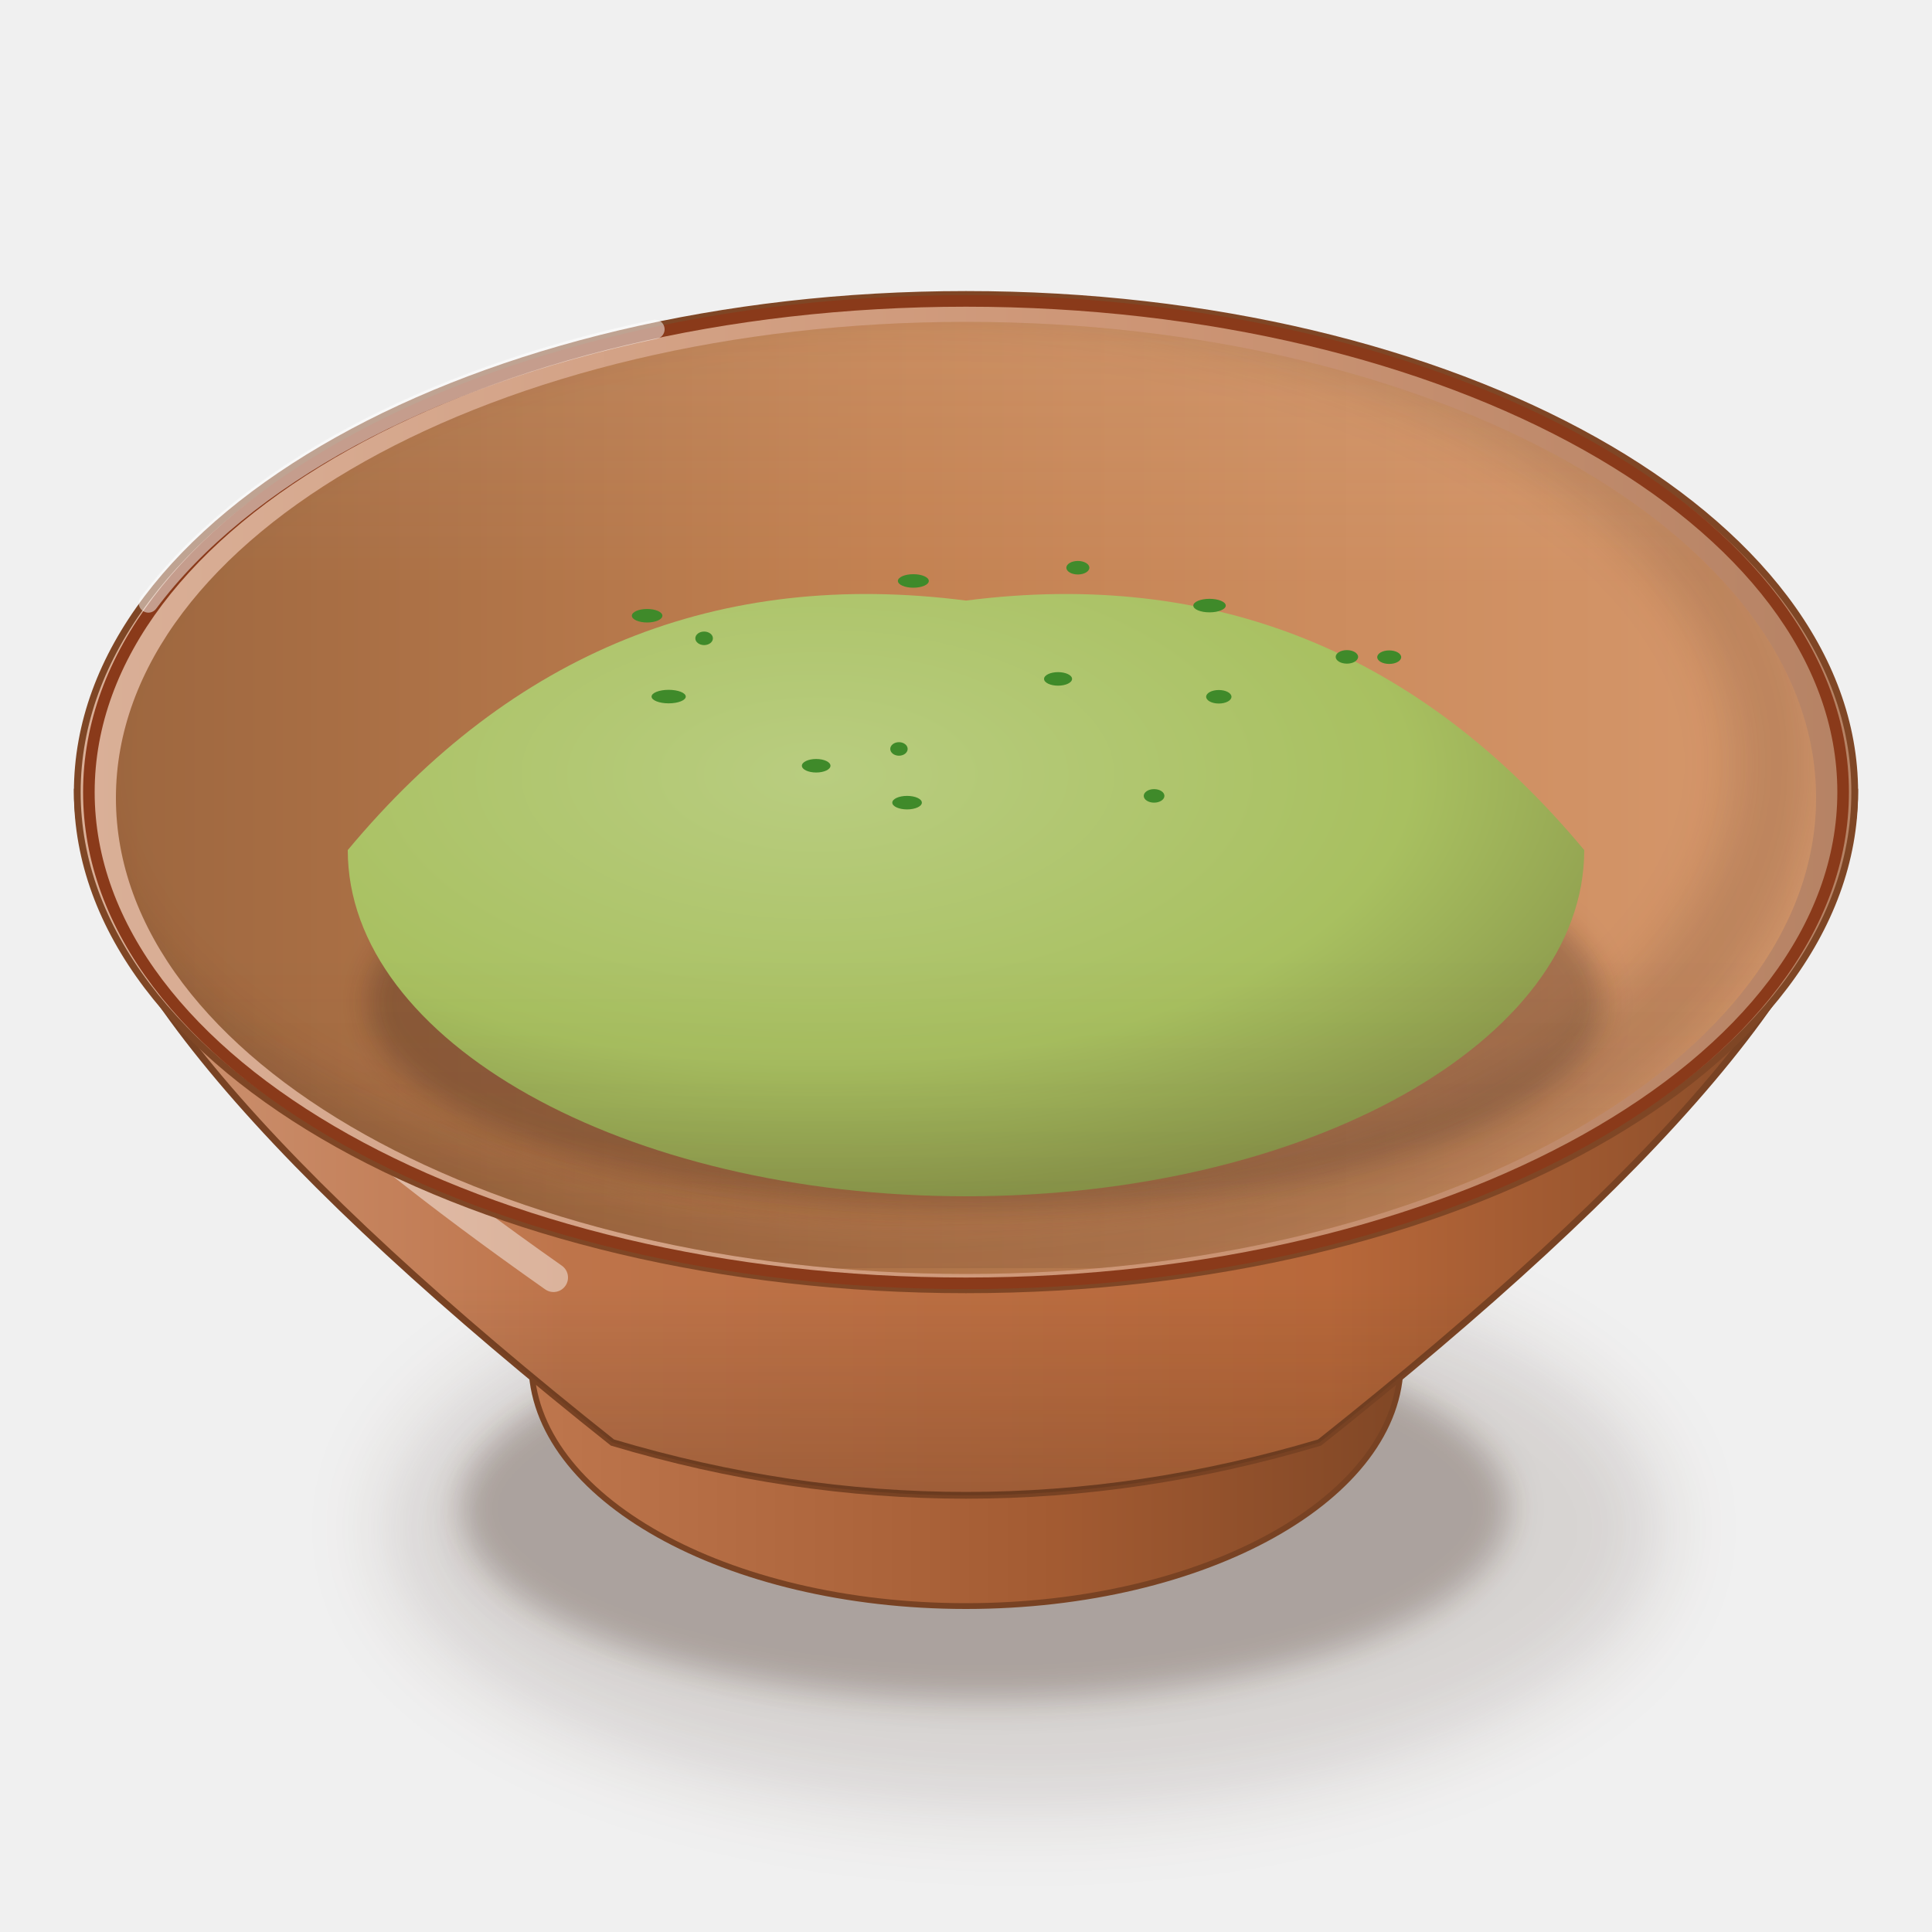
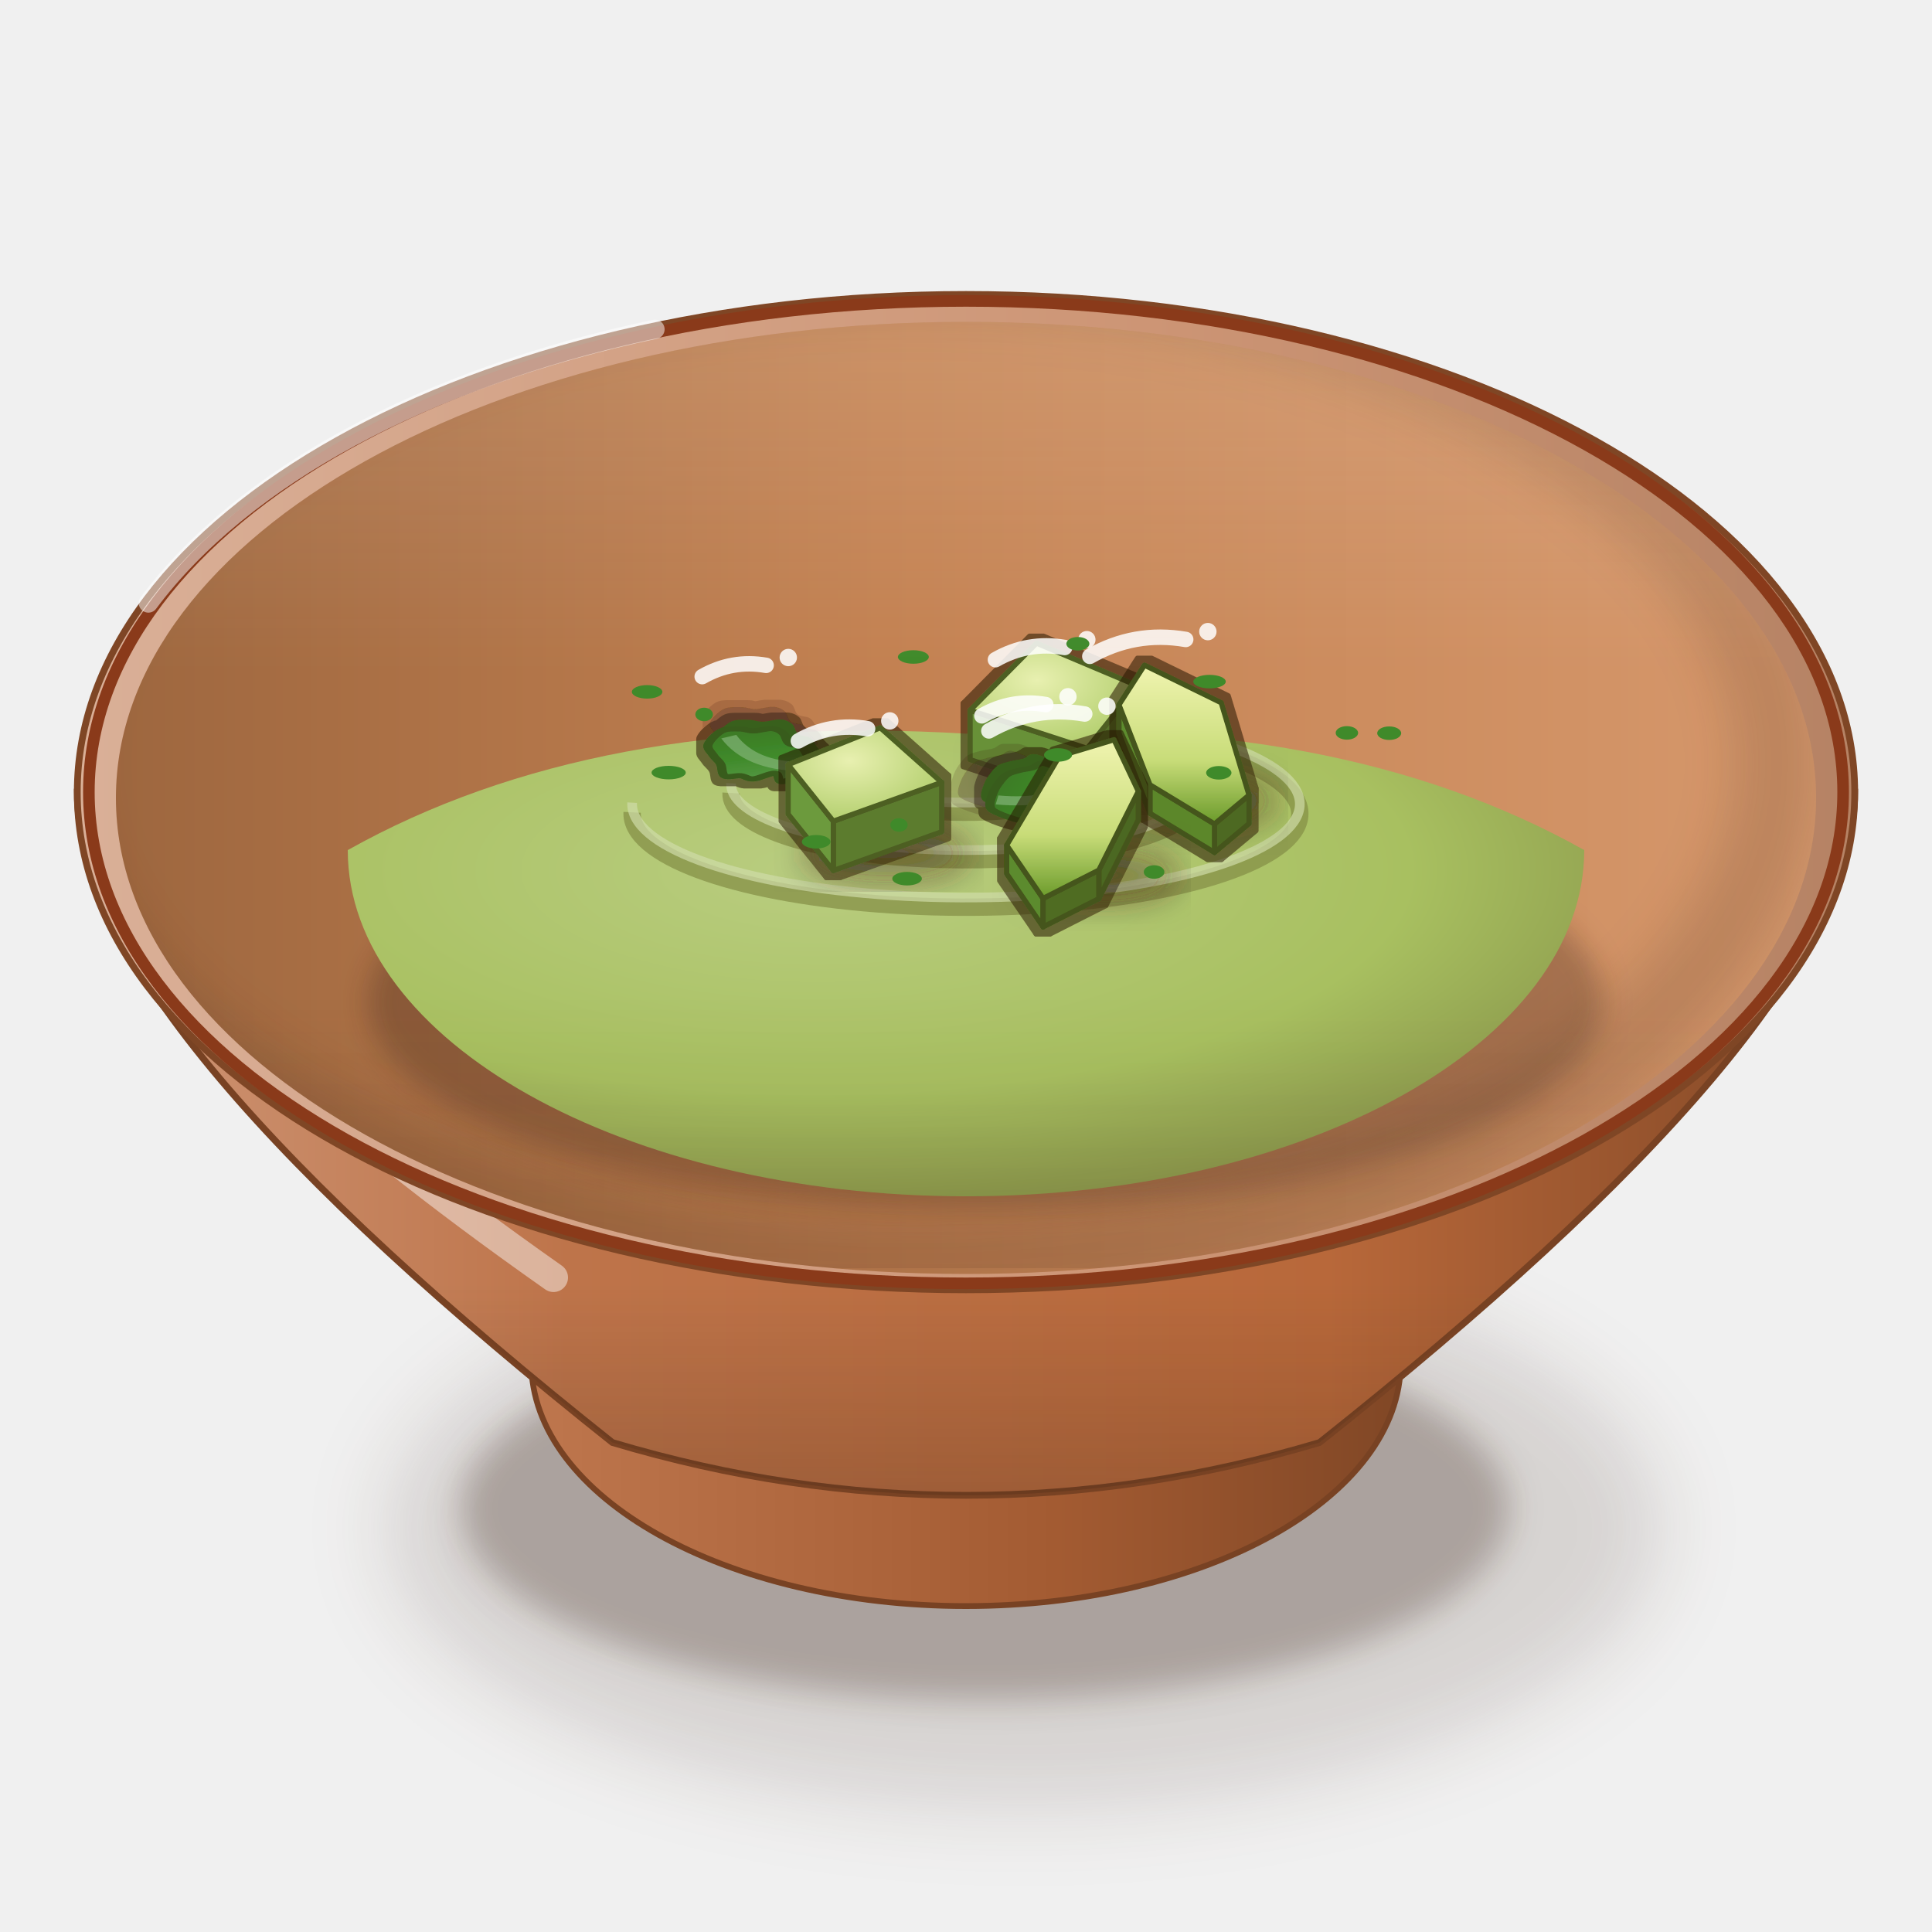
<svg xmlns="http://www.w3.org/2000/svg" viewBox="0 0 200 200" width="400" height="400">
  <defs>
    <filter id="mx_salsa_aguacate-1" x="-50%" y="-50%" width="200%" height="200%">
      <feGaussianBlur stdDeviation="4" />
    </filter>
    <filter id="mx_salsa_aguacate-2" x="-50%" y="-50%" width="200%" height="200%">
      <feGaussianBlur stdDeviation="1.6" />
    </filter>
    <linearGradient id="mx_salsa_aguacate-3" x1="0" y1="0" x2="1" y2="0">
      <stop offset="0" stop-color="#bf774e" />
      <stop offset="0.6" stop-color="#a35b32" />
      <stop offset="1" stop-color="#7f4625" />
    </linearGradient>
    <linearGradient id="mx_salsa_aguacate-4" x1="0" y1="0" x2="1" y2="0">
      <stop offset="0" stop-color="#cf9879" />
      <stop offset="0.28" stop-color="#be744a" />
      <stop offset="0.7" stop-color="#b8683a" />
      <stop offset="1" stop-color="#7f4625" />
    </linearGradient>
    <linearGradient id="mx_salsa_aguacate-5" x1="0" y1="0" x2="0" y2="1">
      <stop offset="0" stop-color="#3a2212" stop-opacity="0" />
      <stop offset="0.7" stop-color="#3a2212" stop-opacity="0" />
      <stop offset="1" stop-color="#3a2212" stop-opacity="0.22" />
    </linearGradient>
    <linearGradient id="mx_salsa_aguacate-6" x1="0" y1="0" x2="1" y2="0">
      <stop offset="0" stop-color="#dab098" />
      <stop offset="0.6" stop-color="#cd9575" />
      <stop offset="1" stop-color="#b58264" />
    </linearGradient>
    <linearGradient id="mx_salsa_aguacate-7" x1="0" y1="0" x2="1" y2="0">
      <stop offset="0" stop-color="#9e673f" />
      <stop offset="0.45" stop-color="#c38151" />
      <stop offset="1" stop-color="#d6986c" />
    </linearGradient>
    <clipPath id="mx_salsa_aguacate-8">
      <path d="M12,82.6A88,49.28 0 1 0 188,82.6A88,49.28 0 1 0 12,82.6Z" />
    </clipPath>
    <filter id="mx_salsa_aguacate-9" x="-50%" y="-50%" width="200%" height="200%">
      <feGaussianBlur stdDeviation="2.5" />
    </filter>
    <clipPath id="mx_salsa_aguacate-10">
      <path d="M12,82.6 A88,49.28 0 0 0 188,82.6 L200,82.6 L200,0 L0,0 L0,82.6Z" />
    </clipPath>
    <filter id="mx_salsa_aguacate-11" x="-50%" y="-50%" width="200%" height="200%">
      <feGaussianBlur stdDeviation="1.4" />
    </filter>
    <radialGradient id="mx_salsa_aguacate-12" cx="0.38" cy="0.3" r="0.8">
      <stop offset="0" stop-color="#b9cd80" />
      <stop offset="0.6" stop-color="#a8c060" />
      <stop offset="1" stop-color="#828c45" />
    </radialGradient>
-     <linearGradient id="mx_salsa_aguacate-13" x1="0" y1="0" x2="0" y2="1">
+     <radialGradient id="mx_salsa_aguacate-13" cx="0.4" cy="0.35" r="0.8">
+       <stop offset="0" stop-color="#e8f0b0" />
+       <stop offset="1" stop-color="#a8c860" />
+     </radialGradient>
+     <filter id="mx_salsa_aguacate-14" x="-8%" y="-8%" width="116%" height="116%">
+       <feMorphology in="SourceAlpha" operator="dilate" radius="0.7" result="d" />
+       <feFlood flood-color="#2a1206" flood-opacity="0.55" />
+       <feComposite in2="d" operator="in" result="o" />
+       <feMerge>
+         <feMergeNode in="o" />
+         <feMergeNode in="SourceGraphic" />
+       </feMerge>
+     </filter>
+     <linearGradient id="mx_salsa_aguacate-15" x1="0" y1="0" x2="1" y2="1">
+       <stop offset="0" stop-color="#65a155" />
+       <stop offset="0.5" stop-color="#3f8a2a" />
+       <stop offset="1" stop-color="#3b7223" />
+     </linearGradient>
+     <linearGradient id="mx_salsa_aguacate-16" x1="0" y1="0" x2="0" y2="1">
+       <stop offset="0" stop-color="#f0f4b0" />
+       <stop offset="0.6" stop-color="#c8dc78" />
+       <stop offset="1" stop-color="#6a9a2a" />
+     </linearGradient>
+     <linearGradient id="mx_salsa_aguacate-17" x1="0" y1="0" x2="0" y2="1">
      <stop offset="0" stop-color="#fff8ec" stop-opacity="0.2" />
      <stop offset="0.45" stop-color="#fff8ec" stop-opacity="0" />
      <stop offset="0.75" stop-color="#3a2212" stop-opacity="0" />
      <stop offset="1" stop-color="#3a2212" stop-opacity="0.1" />
    </linearGradient>
  </defs>
  <ellipse cx="106" cy="158.18" rx="66.08" ry="29.08" fill="#3a2212" opacity="0.14" filter="url(#mx_salsa_aguacate-1)" />
  <ellipse cx="102" cy="156.18" rx="54.28" ry="19.82" fill="#3a2212" opacity="0.28" filter="url(#mx_salsa_aguacate-2)" />
  <path d="M53,135.06 L55,141.06 A45,25.2 0 0 0 145,141.06 L147,135.06Z" fill="url(#mx_salsa_aguacate-3)" stroke="#784223" stroke-width=".6" />
  <path d="M8,82 C8,98.8 29,122 63.4,149.33 Q100,160.26 136.6,149.33 C171,122 192,98.8 192,82Z" fill="url(#mx_salsa_aguacate-4)" stroke="#784223" stroke-width=".7" />
  <path d="M8,82 C8,98.8 29,122 63.4,149.33 Q100,160.26 136.6,149.33 C171,122 192,98.8 192,82Z" fill="url(#mx_salsa_aguacate-5)" />
  <path d="M16,92 Q20,106 57.3,132.25" stroke="#fff" stroke-width="3" fill="none" stroke-linecap="round" opacity="0.45" />
  <path d="M8,82A92,51.52 0 1 0 192,82A92,51.52 0 1 0 8,82Z" fill="url(#mx_salsa_aguacate-6)" stroke="#7f4625" stroke-width=".7" />
  <path d="M12,82.6A88,49.28 0 1 0 188,82.6A88,49.28 0 1 0 12,82.6Z" fill="url(#mx_salsa_aguacate-7)" />
  <g clip-path="url(#mx_salsa_aguacate-8)">
    <path d="M4,79A90,51.28 0 1 0 184,79A90,51.28 0 1 0 4,79Z" fill="none" stroke="#3a2212" stroke-width="9" opacity=".16" filter="url(#mx_salsa_aguacate-9)" />
  </g>
  <path d="M9.2,82A90.8,50.85 0 1 0 190.8,82A90.8,50.85 0 1 0 9.2,82Z" fill="none" stroke="#8a3a1a" stroke-width="1.2" />
  <g clip-path="url(#mx_salsa_aguacate-10)">
    <ellipse cx="102" cy="103.74" rx="64" ry="21.5" fill="#3a2212" opacity="0.3" filter="url(#mx_salsa_aguacate-11)" />
-     <path d="M36,88 Q61.6,57.25 100,62.17 Q138.4,57.25 164,88 A64,35.84 0 0 1 36,88Z" fill="url(#mx_salsa_aguacate-12)" />
-     <ellipse cx="109.53" cy="70.28" rx="1.45" ry="0.7" fill="#3f8a2a" />
-     <ellipse cx="84.49" cy="79.27" rx="1.48" ry="0.7" fill="#3f8a2a" />
-     <ellipse cx="126.17" cy="72.13" rx="1.31" ry="0.7" fill="#3f8a2a" />
-     <ellipse cx="93.9" cy="83.09" rx="1.53" ry="0.7" fill="#3f8a2a" />
-     <ellipse cx="125.21" cy="62.69" rx="1.68" ry="0.7" fill="#3f8a2a" />
-     <ellipse cx="72.89" cy="66.08" rx="0.91" ry="0.7" fill="#3f8a2a" />
-     <ellipse cx="139.43" cy="68" rx="1.16" ry="0.7" fill="#3f8a2a" />
-     <ellipse cx="69.22" cy="72.11" rx="1.77" ry="0.7" fill="#3f8a2a" />
-     <ellipse cx="143.81" cy="68.03" rx="1.24" ry="0.7" fill="#3f8a2a" />
-     <ellipse cx="66.99" cy="63.74" rx="1.58" ry="0.7" fill="#3f8a2a" />
-     <ellipse cx="119.47" cy="82.39" rx="1.07" ry="0.7" fill="#3f8a2a" />
-     <ellipse cx="94.55" cy="60.14" rx="1.6" ry="0.7" fill="#3f8a2a" />
-     <ellipse cx="93.06" cy="77.53" rx="0.9" ry="0.7" fill="#3f8a2a" />
-     <ellipse cx="111.58" cy="58.77" rx="1.19" ry="0.7" fill="#3f8a2a" />
+     <path d="M36,88 Q61.6,73.65 100,75.95 Q138.4,73.65 164,88 A64,35.84 0 0 1 36,88Z" fill="url(#mx_salsa_aguacate-12)" />
+     <path d="M85.92,80.09 A14.08,3.94 0 1 0 109.86,77.33" stroke="#859047" stroke-width="1.8" fill="none" opacity=".75" />
+     <path d="M85.92,79.09 A14.08,3.94 0 1 0 109.86,76.33" stroke="#cfdca8" stroke-width="1" fill="none" opacity=".7" />
+     <path d="M75.68,82.09 A24.32,6.81 0 1 0 117.02,77.33" stroke="#859047" stroke-width="1.8" fill="none" opacity=".75" />
+     <path d="M75.68,81.09 A24.32,6.81 0 1 0 117.02,76.33" stroke="#cfdca8" stroke-width="1" fill="none" opacity=".7" />
+     <path d="M65.44,84.09 A34.56,9.68 0 1 0 124.19,77.32" stroke="#859047" stroke-width="1.8" fill="none" opacity=".75" />
+     <path d="M65.44,83.09 A34.56,9.68 0 1 0 124.19,76.32" stroke="#cfdca8" stroke-width="1" fill="none" opacity=".7" />
+     <g filter="url(#mx_salsa_aguacate-14)">
+       <g transform="translate(109.75 77.02) scale(1.2) translate(-109.75 -77.02)">
+         <ellipse cx="111.75" cy="79.42" rx="8.16" ry="2.61" fill="#3a2212" opacity="0.28" filter="url(#mx_salsa_aguacate-11)" />
+         <path d="M116.4,71.99L112.08,77.4L112.08,81.67L116.4,76.25Z" fill="#57732b" stroke="#4d5e23" stroke-width="0.45" stroke-linejoin="round" />
+         <path d="M112.08,77.4L101.98,74.11L101.98,78.37L112.08,81.67Z" fill="#679139" stroke="#4d5e23" stroke-width="0.45" stroke-linejoin="round" />
+         <path d="M107.71,68.32L116.4,71.99L112.08,77.4L101.98,74.11Z" fill="url(#mx_salsa_aguacate-13)" stroke="#4d5e23" stroke-width="0.45" stroke-linejoin="round" />
+       </g>
+     </g>
+     <g transform="translate(106.63 67.66) rotate(-10)">
+       <path d="M-3.64,0 Q0,-1.31 3.64,0" stroke="#fff" stroke-width="1.6" fill="none" stroke-linecap="round" opacity="0.85" />
+       <circle cx="6.04" cy="-.4" r=".9" fill="#fff" opacity="0.85" />
+     </g>
+     <g filter="url(#mx_salsa_aguacate-14)">
+       <g transform="translate(78.88 78.1) scale(1.2) translate(-78.88 -78.1)">
+         <g transform="translate(78.88 78.1) scale(1 0.56) rotate(209.14)" opacity="1">
+           <path d="M-4.8,-0.02C-4.6,-0.63 -4,-2.48 -3.6,-2.81C-3.2,-3.13 -2.8,-1.84 -2.4,-1.98C-2,-2.12 -1.6,-3.36 -1.2,-3.65C-0.8,-3.95 -0.4,-3.63 0,-3.76C0.4,-3.9 0.8,-4.59 1.2,-4.46C1.6,-4.34 2,-3.41 2.4,-3.03C2.8,-2.65 3.2,-2.52 3.6,-2.17C4,-1.82 4.6,-1.55 4.8,-0.94C5,-0.33 5,0.92 4.8,1.49C4.6,2.06 4,2.27 3.6,2.5C3.2,2.72 2.8,2.6 2.4,2.83C2,3.06 1.6,3.74 1.2,3.9C0.8,4.05 0.4,3.96 0,3.75C-0.4,3.54 -0.8,2.82 -1.2,2.64C-1.6,2.46 -2,2.81 -2.4,2.65C-2.8,2.5 -3.2,2.01 -3.6,1.71C-4,1.42 -4.6,1.18 -4.8,0.89C-5,0.6 -5,0.6 -4.8,-0.02Z" transform="translate(1.5 3)" fill="#3a2212" opacity=".25" />
+           <path d="M-4.8,-0.02C-4.6,-0.63 -4,-2.48 -3.6,-2.81C-3.2,-3.13 -2.8,-1.84 -2.4,-1.98C-2,-2.12 -1.6,-3.36 -1.2,-3.65C-0.8,-3.95 -0.4,-3.63 0,-3.76C0.4,-3.9 0.8,-4.59 1.2,-4.46C1.6,-4.34 2,-3.41 2.4,-3.03C2.8,-2.65 3.2,-2.52 3.6,-2.17C4,-1.82 4.6,-1.55 4.8,-0.94C5,-0.33 5,0.92 4.8,1.49C4.6,2.06 4,2.27 3.6,2.5C3.2,2.72 2.8,2.6 2.4,2.83C2,3.06 1.6,3.74 1.2,3.9C0.8,4.05 0.4,3.96 0,3.75C-0.4,3.54 -0.8,2.82 -1.2,2.64C-1.6,2.46 -2,2.81 -2.4,2.65C-2.8,2.5 -3.2,2.01 -3.6,1.71C-4,1.42 -4.6,1.18 -4.8,0.89C-5,0.6 -5,0.6 -4.8,-0.02Z" transform="translate(0 1.6)" fill="#38611d" />
+           <path d="M-4.8,-0.02C-4.6,-0.63 -4,-2.48 -3.6,-2.81C-3.2,-3.13 -2.8,-1.84 -2.4,-1.98C-2,-2.12 -1.6,-3.36 -1.2,-3.65C-0.8,-3.95 -0.4,-3.63 0,-3.76C0.4,-3.9 0.8,-4.59 1.2,-4.46C1.6,-4.34 2,-3.41 2.4,-3.03C2.8,-2.65 3.2,-2.52 3.6,-2.17C4,-1.82 4.6,-1.55 4.8,-0.94C5,-0.33 5,0.92 4.8,1.49C4.6,2.06 4,2.27 3.6,2.5C3.2,2.72 2.8,2.6 2.4,2.83C2,3.06 1.6,3.74 1.2,3.9C0.8,4.05 0.4,3.96 0,3.75C-0.4,3.54 -0.8,2.82 -1.2,2.64C-1.6,2.46 -2,2.81 -2.4,2.65C-2.8,2.5 -3.2,2.01 -3.6,1.71C-4,1.42 -4.6,1.18 -4.8,0.89C-5,0.6 -5,0.6 -4.8,-0.02Z" fill="url(#mx_salsa_aguacate-15)" stroke="#375b1c" stroke-width=".8" />
+           <path d="M-3.84,0 Q0,-2 3.84,1" stroke="#82b375" stroke-width="1.4" fill="none" opacity=".7" />
+         </g>
+       </g>
+     </g>
+     <g transform="translate(76 69.46) rotate(-10)">
+       <path d="M-3.36,0 Q0,-1.21 3.36,0" stroke="#fff" stroke-width="1.6" fill="none" stroke-linecap="round" opacity="0.85" />
+       <circle cx="5.76" cy="-.4" r=".9" fill="#fff" opacity="0.85" />
+     </g>
+     <g filter="url(#mx_salsa_aguacate-14)">
+       <g transform="translate(122.1 80.03) scale(1.2) translate(-122.1 -80.03)">
+         <ellipse cx="124.1" cy="82.43" rx="6.3" ry="2.02" fill="#3a2212" opacity="0.28" filter="url(#mx_salsa_aguacate-11)" />
+         <path d="M128.1,81.93L125.12,84.42L125.12,86.88L128.1,84.39Z" fill="#4d6921" stroke="#44551a" stroke-width="0.45" stroke-linejoin="round" />
+         <path d="M125.12,84.42L119.55,81.04L119.55,83.5L125.12,86.88Z" fill="#5b872c" stroke="#44551a" stroke-width="0.45" stroke-linejoin="round" />
+         <path d="M119.55,81.04L116.88,74.14L116.88,76.6L119.55,83.5Z" fill="#5d8c2e" stroke="#44551a" stroke-width="0.45" stroke-linejoin="round" />
+         <path d="M119.08,70.72L125.7,73.96L128.1,81.93L125.12,84.42L119.55,81.04L116.88,74.14Z" fill="url(#mx_salsa_aguacate-16)" stroke="#44551a" stroke-width="0.45" stroke-linejoin="round" />
+       </g>
+     </g>
+     <g transform="translate(117.78 67.07) rotate(-10)">
+       <path d="M-5.04,0 Q0,-1.81 5.04,0" stroke="#fff" stroke-width="1.6" fill="none" stroke-linecap="round" opacity="0.85" />
+       <circle cx="7.44" cy="-.4" r=".9" fill="#fff" opacity="0.85" />
+     </g>
+     <g filter="url(#mx_salsa_aguacate-14)">
+       <g transform="translate(107.83 82.16) scale(1.2) translate(-107.83 -82.16)">
+         <g transform="translate(107.83 82.16) scale(1 0.56) rotate(151.36)" opacity="1">
+           <path d="M-4.8,-0.28C-4.6,-0.67 -4,-1.62 -3.6,-2.15C-3.2,-2.67 -2.8,-3.08 -2.4,-3.4C-2,-3.73 -1.6,-3.91 -1.2,-4.1C-0.8,-4.28 -0.4,-4.39 0,-4.53C0.4,-4.68 0.8,-5.15 1.2,-4.96C1.6,-4.77 2,-3.76 2.4,-3.4C2.8,-3.03 3.2,-3.22 3.6,-2.77C4,-2.31 4.6,-1.22 4.8,-0.67C5,-0.12 5,0.04 4.8,0.51C4.6,0.98 4,1.69 3.6,2.14C3.2,2.6 2.8,2.94 2.4,3.25C2,3.57 1.6,3.88 1.2,4.02C0.8,4.16 0.4,4.1 0,4.08C-0.4,4.06 -0.8,3.9 -1.2,3.89C-1.6,3.87 -2,4.37 -2.4,4.01C-2.8,3.66 -3.2,2.39 -3.6,1.75C-4,1.11 -4.6,0.53 -4.8,0.19C-5,-0.15 -5,0.11 -4.8,-0.28Z" transform="translate(1.5 3)" fill="#3a2212" opacity=".25" />
+           <path d="M-4.8,-0.28C-4.6,-0.67 -4,-1.62 -3.6,-2.15C-3.2,-2.67 -2.8,-3.08 -2.4,-3.4C-2,-3.73 -1.6,-3.91 -1.2,-4.1C-0.8,-4.28 -0.4,-4.39 0,-4.53C0.4,-4.68 0.8,-5.15 1.2,-4.96C1.6,-4.77 2,-3.76 2.4,-3.4C2.8,-3.03 3.2,-3.22 3.6,-2.77C4,-2.31 4.6,-1.22 4.8,-0.67C5,-0.12 5,0.04 4.8,0.51C4.6,0.98 4,1.69 3.6,2.14C3.2,2.6 2.8,2.94 2.4,3.25C2,3.57 1.6,3.88 1.2,4.02C0.8,4.16 0.4,4.1 0,4.08C-0.4,4.06 -0.8,3.9 -1.2,3.89C-1.6,3.87 -2,4.37 -2.4,4.01C-2.8,3.66 -3.2,2.39 -3.6,1.75C-4,1.11 -4.6,0.53 -4.8,0.19C-5,-0.15 -5,0.11 -4.8,-0.28Z" transform="translate(0 1.6)" fill="#38611d" />
+           <path d="M-4.8,-0.28C-4.6,-0.67 -4,-1.62 -3.6,-2.15C-3.2,-2.67 -2.8,-3.08 -2.4,-3.4C-2,-3.73 -1.6,-3.91 -1.2,-4.1C-0.8,-4.28 -0.4,-4.39 0,-4.53C0.4,-4.68 0.8,-5.15 1.2,-4.96C1.6,-4.77 2,-3.76 2.4,-3.4C2.8,-3.03 3.2,-3.22 3.6,-2.77C4,-2.31 4.6,-1.22 4.8,-0.67C5,-0.12 5,0.04 4.8,0.51C4.6,0.98 4,1.69 3.6,2.14C3.2,2.6 2.8,2.94 2.4,3.25C2,3.57 1.6,3.88 1.2,4.02C0.8,4.16 0.4,4.1 0,4.08C-0.4,4.06 -0.8,3.9 -1.2,3.89C-1.6,3.87 -2,4.37 -2.4,4.01C-2.8,3.66 -3.2,2.39 -3.6,1.75C-4,1.11 -4.6,0.53 -4.8,0.19C-5,-0.15 -5,0.11 -4.8,-0.28Z" fill="url(#mx_salsa_aguacate-15)" stroke="#375b1c" stroke-width=".8" />
+           <path d="M-3.84,0 Q0,-2 3.84,1" stroke="#82b375" stroke-width="1.4" fill="none" opacity=".7" />
+         </g>
+       </g>
+     </g>
+     <g transform="translate(104.95 73.52) rotate(-10)">
+       <path d="M-3.36,0 Q0,-1.21 3.36,0" stroke="#fff" stroke-width="1.6" fill="none" stroke-linecap="round" opacity="0.85" />
+       <circle cx="5.76" cy="-.4" r=".9" fill="#fff" opacity="0.85" />
+     </g>
+     <g filter="url(#mx_salsa_aguacate-14)">
+       <g transform="translate(89.35 85.43) scale(1.2) translate(-89.35 -85.43)">
+         <ellipse cx="91.35" cy="87.83" rx="7.11" ry="2.28" fill="#3a2212" opacity="0.28" filter="url(#mx_salsa_aguacate-11)" />
+         <path d="M96.13,81.73L86.78,85.08L86.78,89.34L96.13,85.99Z" fill="#5c7b2f" stroke="#4d5e23" stroke-width="0.45" stroke-linejoin="round" />
+         <path d="M86.78,85.08L82.88,80.2L82.88,84.47L86.78,89.34Z" fill="#6c9a3d" stroke="#4d5e23" stroke-width="0.45" stroke-linejoin="round" />
+         <path d="M90.83,77.02L96.13,81.73L86.78,85.08L82.88,80.2Z" fill="url(#mx_salsa_aguacate-13)" stroke="#4d5e23" stroke-width="0.45" stroke-linejoin="round" />
+       </g>
+     </g>
+     <g transform="translate(86.23 76.07) rotate(-10)">
+       <path d="M-3.64,0 Q0,-1.31 3.64,0" stroke="#fff" stroke-width="1.6" fill="none" stroke-linecap="round" opacity="0.85" />
+       <circle cx="6.04" cy="-.4" r=".9" fill="#fff" opacity="0.85" />
+     </g>
+     <g filter="url(#mx_salsa_aguacate-14)">
+       <g transform="translate(111.65 87.75) scale(1.2) translate(-111.65 -87.75)">
+         <ellipse cx="113.65" cy="90.15" rx="6.51" ry="2.08" fill="#3a2212" opacity="0.28" filter="url(#mx_salsa_aguacate-11)" />
+         <path d="M108.59,92.13L105.45,87.54L105.45,90L108.59,94.59Z" fill="#5c8b2e" stroke="#44551a" stroke-width="0.45" stroke-linejoin="round" />
+         <path d="M116.81,82.89L113.4,89.69L113.4,92.15L116.81,85.35Z" fill="#4c6720" stroke="#44551a" stroke-width="0.45" stroke-linejoin="round" />
+         <path d="M113.4,89.69L108.59,92.13L108.59,94.59L113.4,92.15Z" fill="#4f6c22" stroke="#44551a" stroke-width="0.45" stroke-linejoin="round" />
+         <path d="M108.59,92.13L105.45,87.54L110,79.86L114.71,78.44L116.81,82.89L113.4,89.69Z" fill="url(#mx_salsa_aguacate-16)" stroke="#44551a" stroke-width="0.45" stroke-linejoin="round" />
+       </g>
+     </g>
+     <g transform="translate(107.33 74.79) rotate(-10)">
+       <path d="M-5.04,0 Q0,-1.81 5.04,0" stroke="#fff" stroke-width="1.6" fill="none" stroke-linecap="round" opacity="0.85" />
+       <circle cx="7.44" cy="-.4" r=".9" fill="#fff" opacity="0.85" />
+     </g>
+     <ellipse cx="109.53" cy="78.15" rx="1.45" ry="0.7" fill="#3f8a2a" />
+     <ellipse cx="84.49" cy="87.14" rx="1.48" ry="0.7" fill="#3f8a2a" />
+     <ellipse cx="126.17" cy="80" rx="1.31" ry="0.7" fill="#3f8a2a" />
+     <ellipse cx="93.9" cy="90.96" rx="1.53" ry="0.7" fill="#3f8a2a" />
+     <ellipse cx="125.21" cy="70.56" rx="1.68" ry="0.7" fill="#3f8a2a" />
+     <ellipse cx="72.89" cy="73.96" rx="0.91" ry="0.7" fill="#3f8a2a" />
+     <ellipse cx="139.43" cy="75.87" rx="1.16" ry="0.7" fill="#3f8a2a" />
+     <ellipse cx="69.22" cy="79.98" rx="1.77" ry="0.7" fill="#3f8a2a" />
+     <ellipse cx="143.81" cy="75.9" rx="1.24" ry="0.7" fill="#3f8a2a" />
+     <ellipse cx="66.99" cy="71.62" rx="1.58" ry="0.7" fill="#3f8a2a" />
+     <ellipse cx="119.47" cy="90.27" rx="1.07" ry="0.7" fill="#3f8a2a" />
+     <ellipse cx="94.55" cy="68.01" rx="1.6" ry="0.7" fill="#3f8a2a" />
+     <ellipse cx="93.06" cy="85.4" rx="0.9" ry="0.7" fill="#3f8a2a" />
+     <ellipse cx="111.58" cy="66.64" rx="1.19" ry="0.7" fill="#3f8a2a" />
  </g>
-   <rect x="0" y="2.72" width="200" height="128.56" fill="url(#mx_salsa_aguacate-13)" clip-path="url(#mx_salsa_aguacate-8)" />
+   <rect x="0" y="18.72" width="200" height="112.56" fill="url(#mx_salsa_aguacate-17)" clip-path="url(#mx_salsa_aguacate-8)" />
  <path d="M15.36,62.42 A92,51.52 0 0 1 67.8,34.09" stroke="#fff" stroke-width="2" fill="none" stroke-linecap="round" opacity="0.5" />
</svg>
